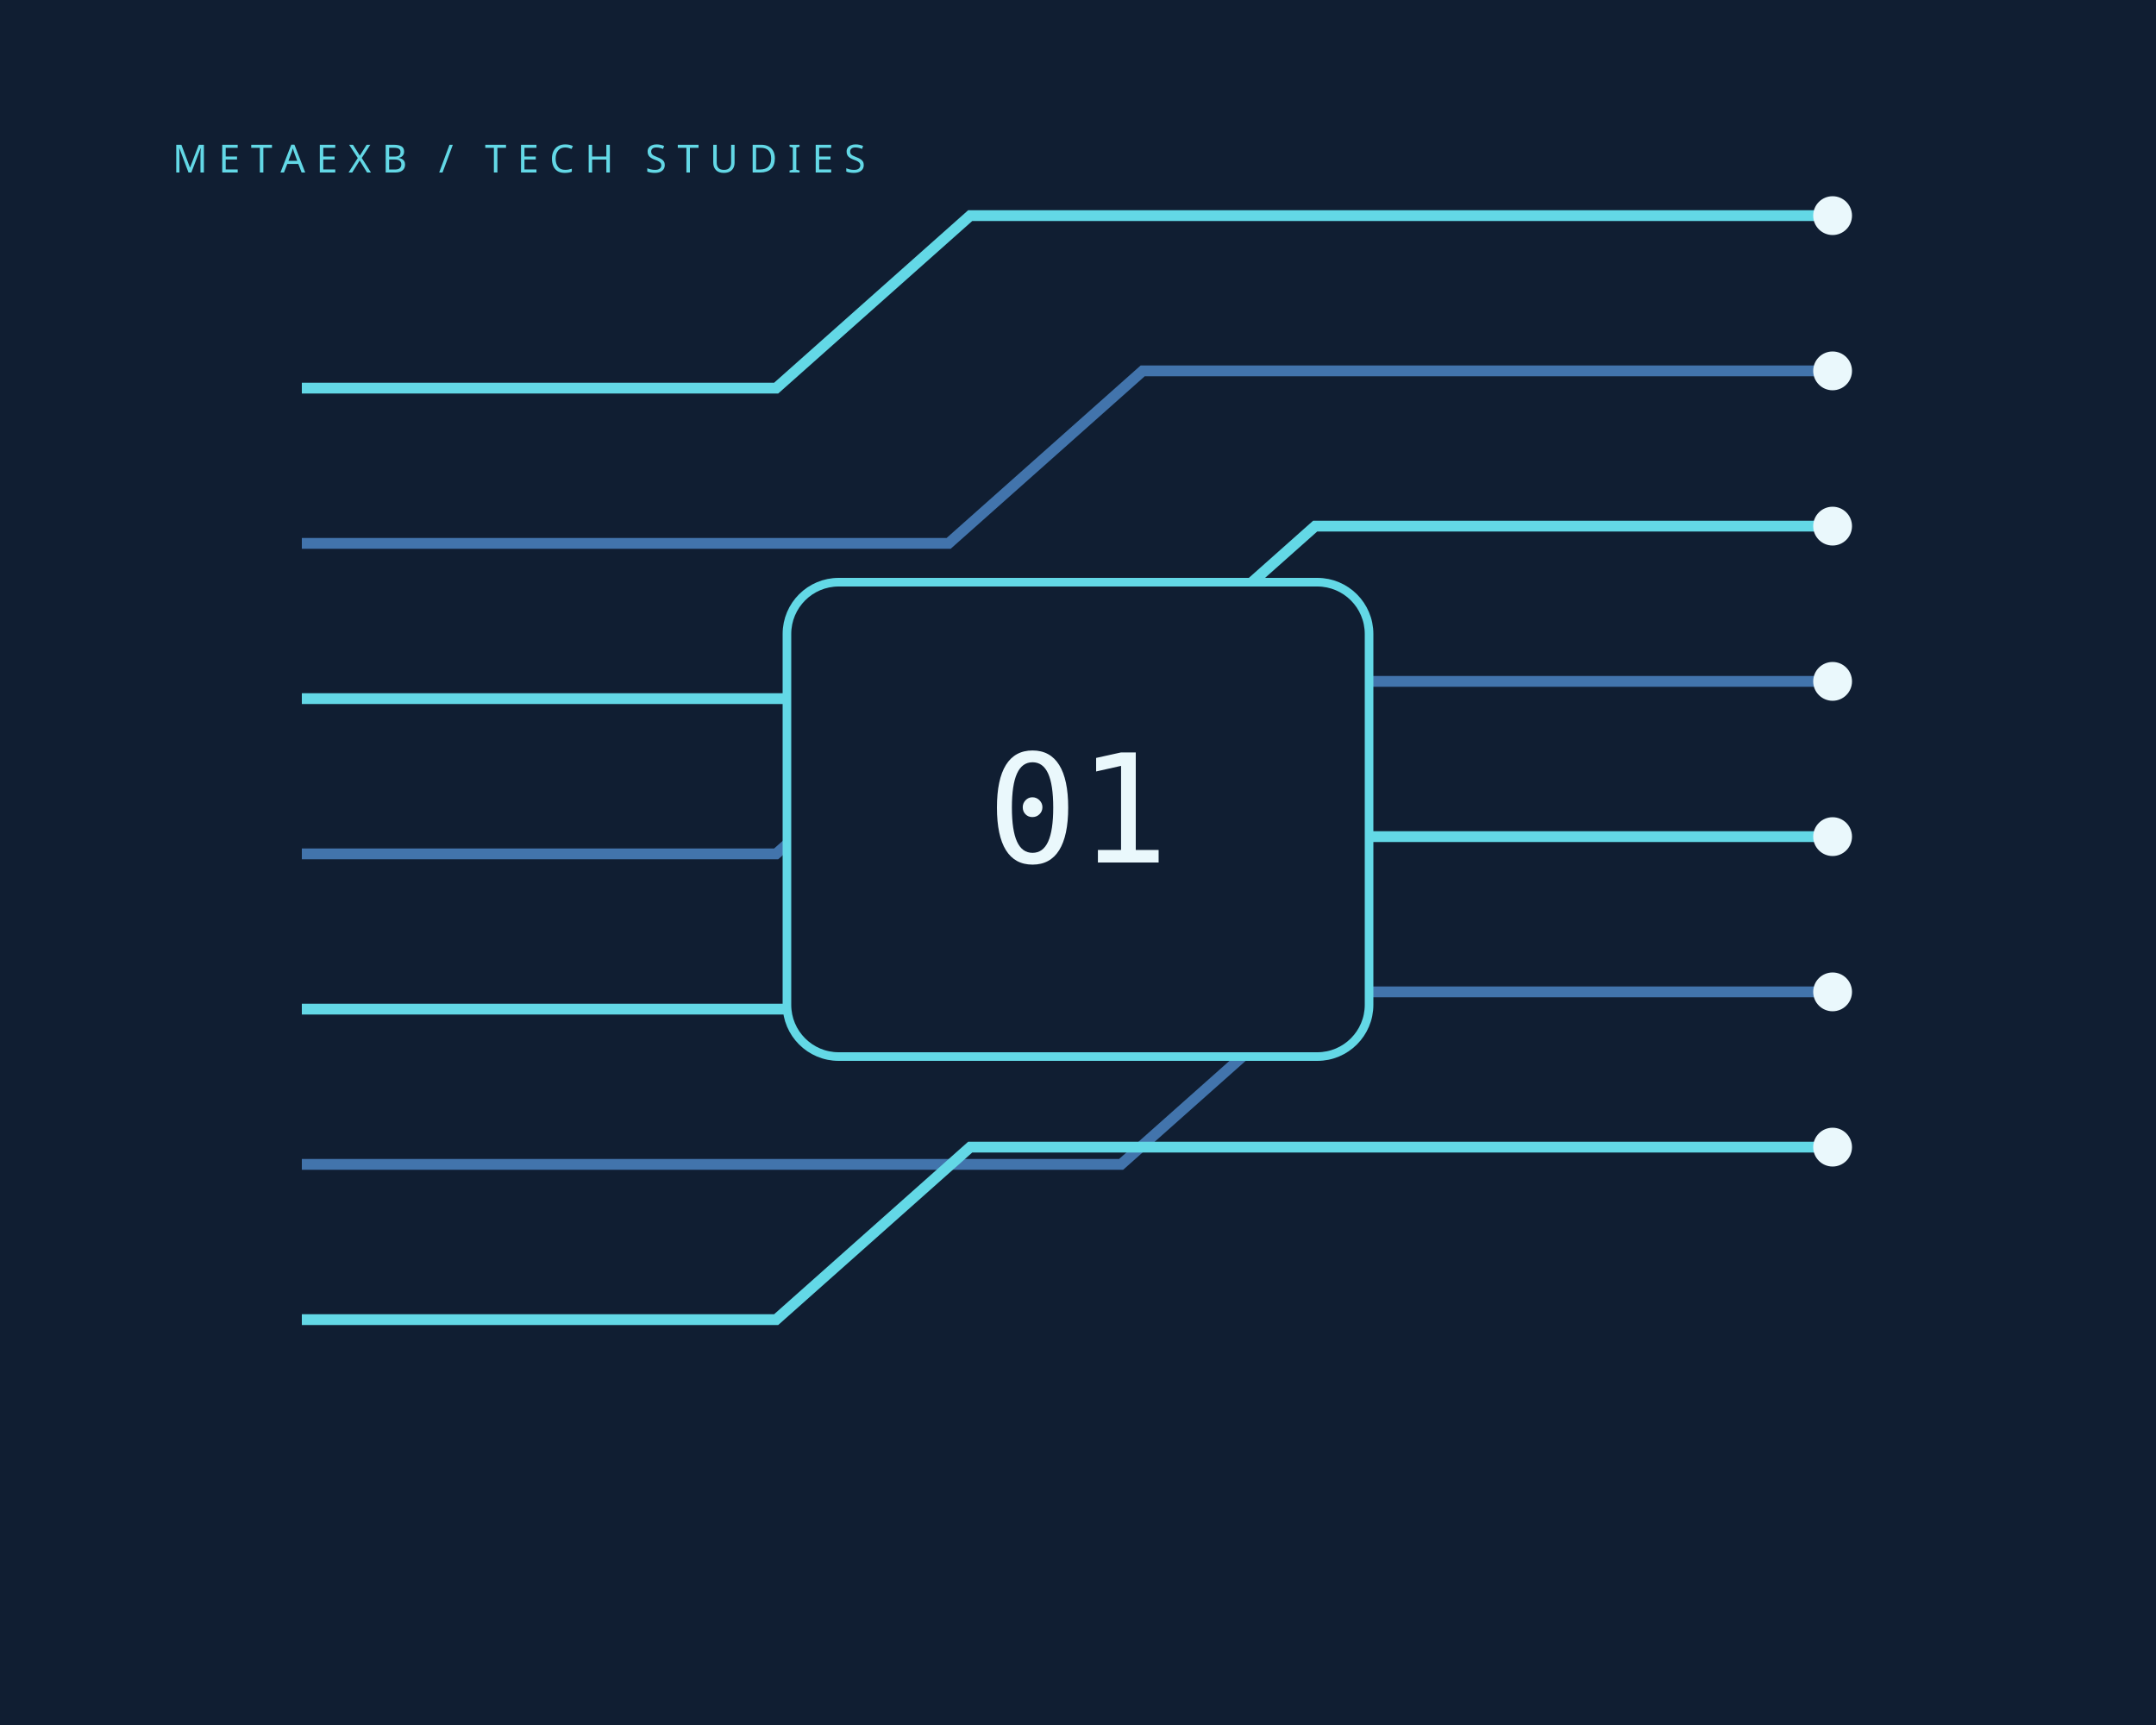
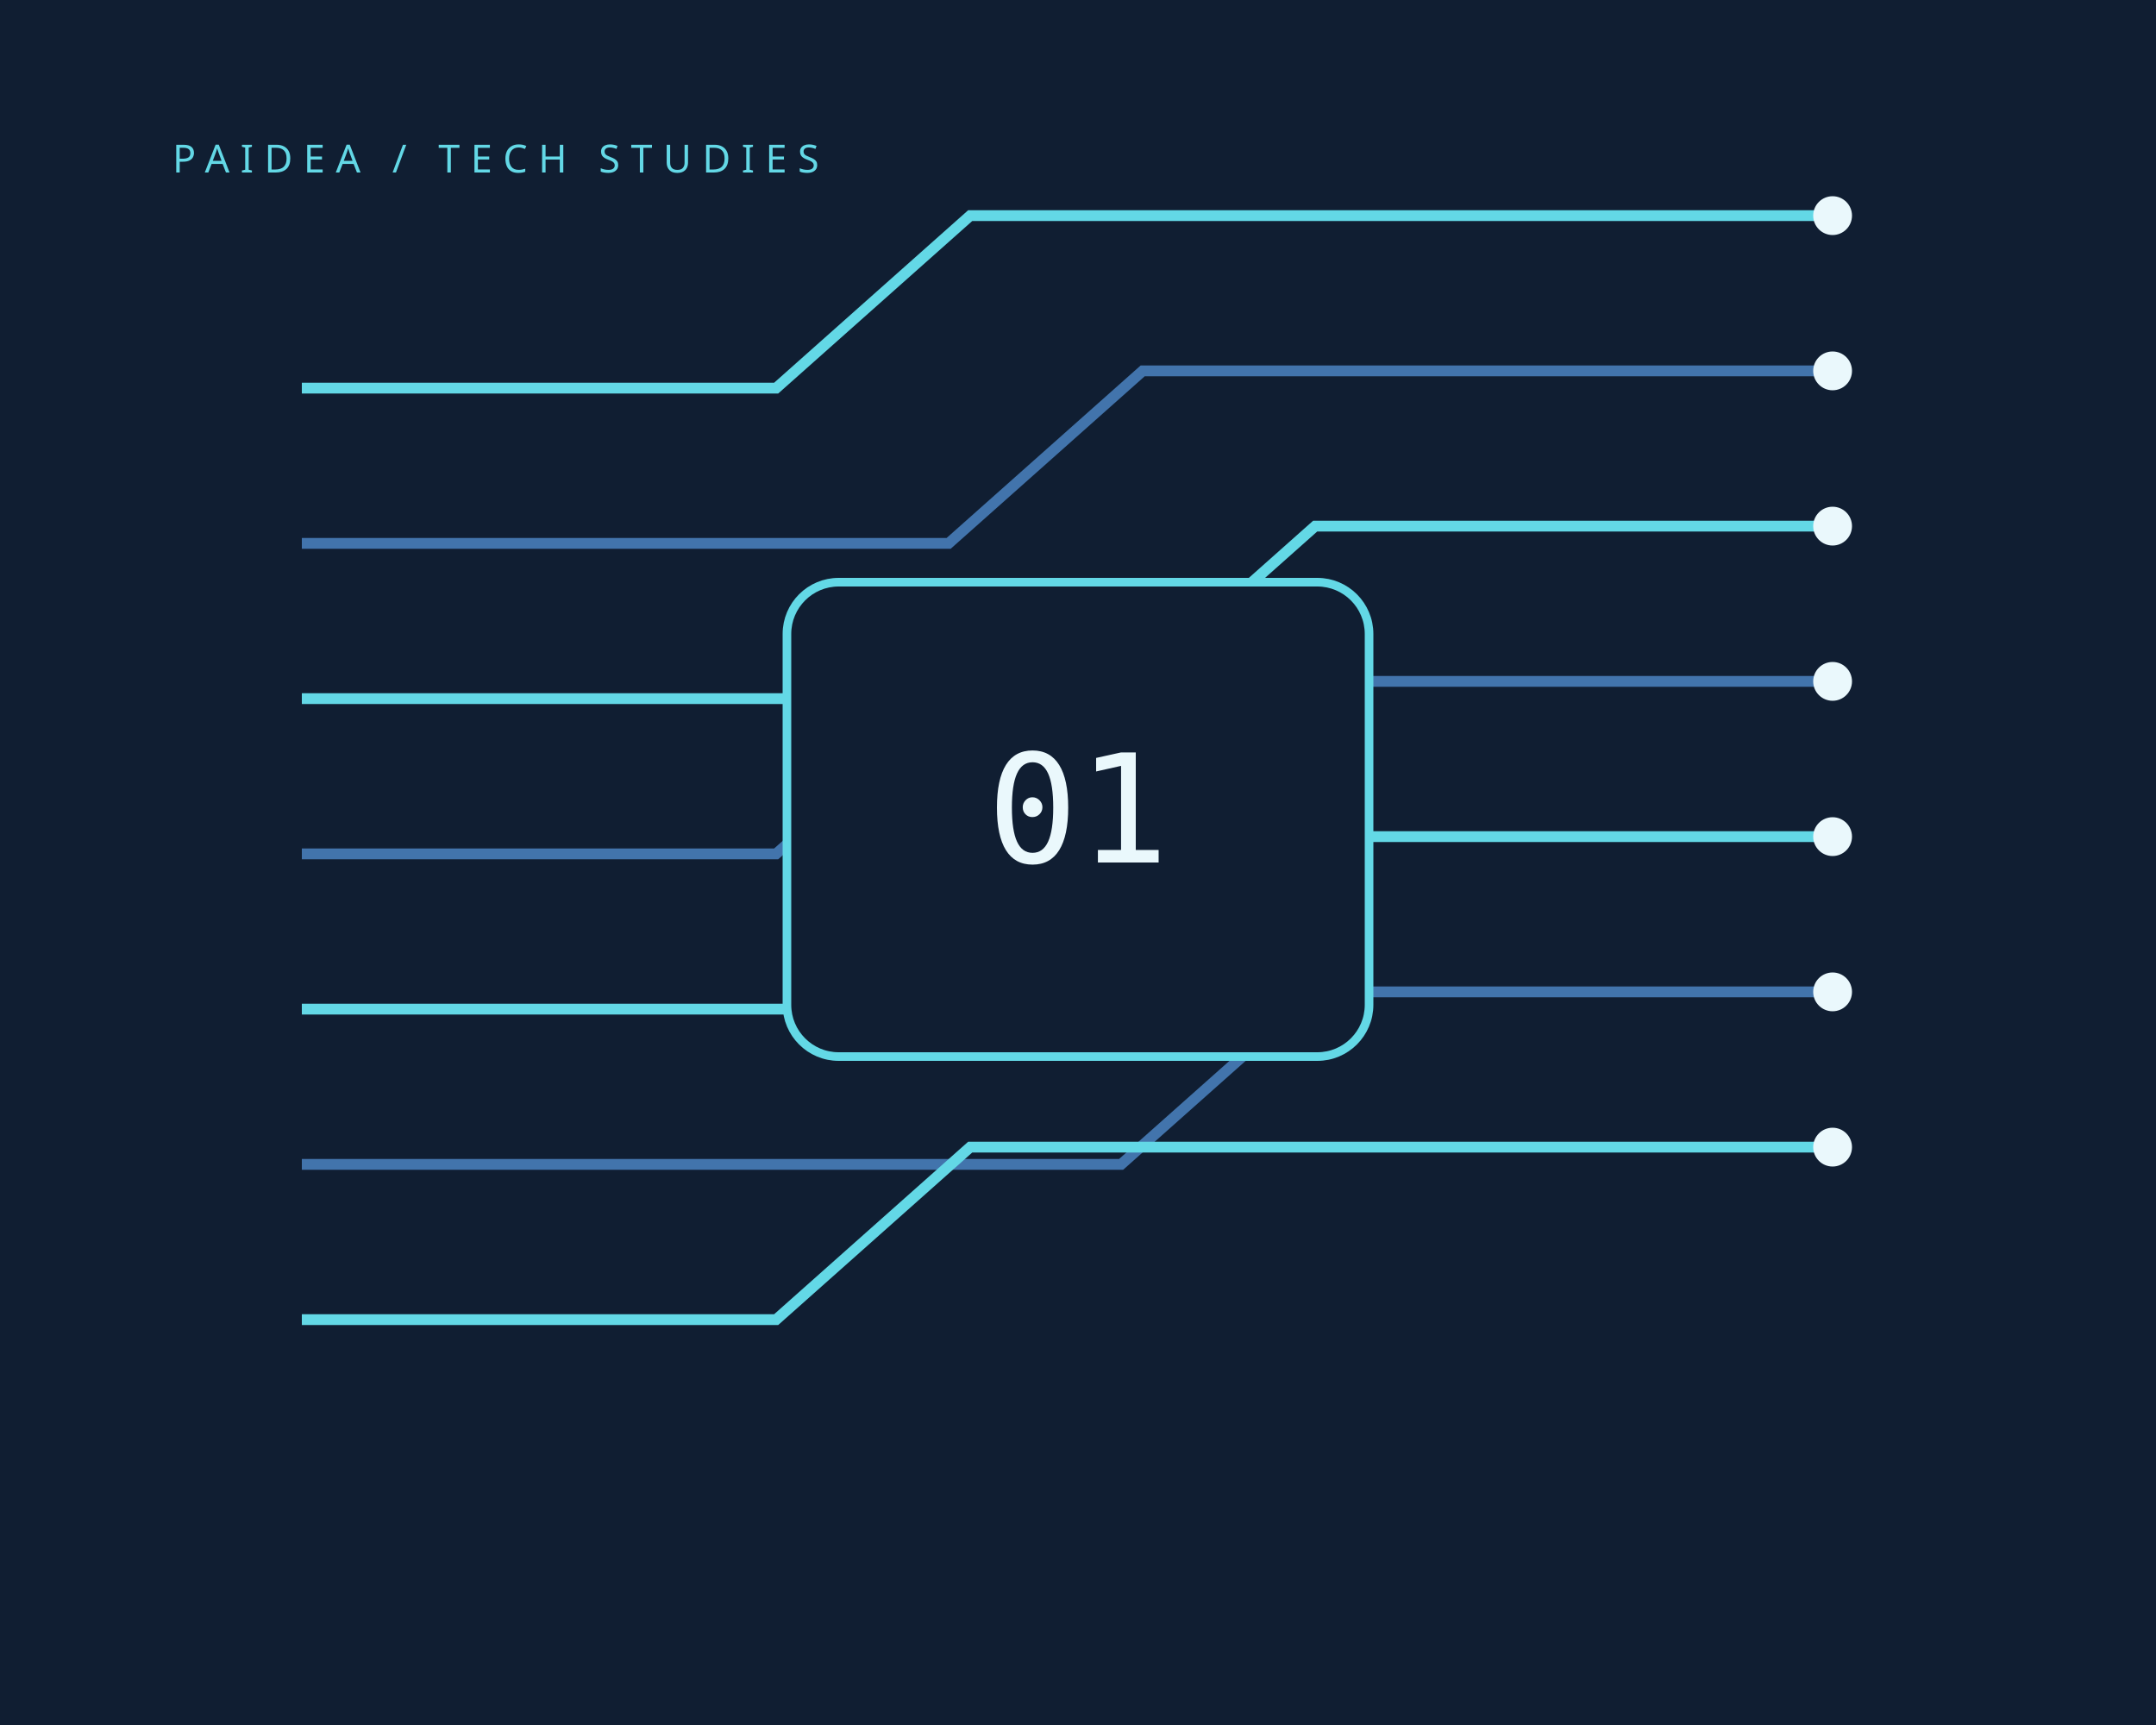
<svg xmlns="http://www.w3.org/2000/svg" width="1000" height="800" viewBox="0 0 1000 800">
  <rect width="1000" height="800" fill="#101e32" />
-   <text x="80" y="80" font-family="sans-serif" font-size="18" letter-spacing="5" fill="#63d8e6">METAEXB / TECH STUDIES</text>
+   <text x="80" y="80" font-family="sans-serif" font-size="18" letter-spacing="5" fill="#63d8e6">PAIDEA / TECH STUDIES</text>
  <path d="M140 180H360L450 100H850" fill="none" stroke="#63d8e6" stroke-width="5" />
  <circle cx="850" cy="100" r="9" fill="#eaf8fc" />
  <path d="M140 252H440L530 172H850" fill="none" stroke="#4274ac" stroke-width="5" />
  <circle cx="850" cy="172" r="9" fill="#eaf8fc" />
  <path d="M140 324H520L610 244H850" fill="none" stroke="#63d8e6" stroke-width="5" />
  <circle cx="850" cy="244" r="9" fill="#eaf8fc" />
  <path d="M140 396H360L450 316H850" fill="none" stroke="#4274ac" stroke-width="5" />
  <circle cx="850" cy="316" r="9" fill="#eaf8fc" />
  <path d="M140 468H440L530 388H850" fill="none" stroke="#63d8e6" stroke-width="5" />
  <circle cx="850" cy="388" r="9" fill="#eaf8fc" />
  <path d="M140 540H520L610 460H850" fill="none" stroke="#4274ac" stroke-width="5" />
  <circle cx="850" cy="460" r="9" fill="#eaf8fc" />
  <path d="M140 612H360L450 532H850" fill="none" stroke="#63d8e6" stroke-width="5" />
  <circle cx="850" cy="532" r="9" fill="#eaf8fc" />
  <rect x="365" y="270" width="270" height="220" rx="24" fill="#101e32" stroke="#63d8e6" stroke-width="4" />
  <text x="500" y="400" text-anchor="middle" fill="#eaf8fc" font-size="70" font-family="monospace">01</text>
</svg>
